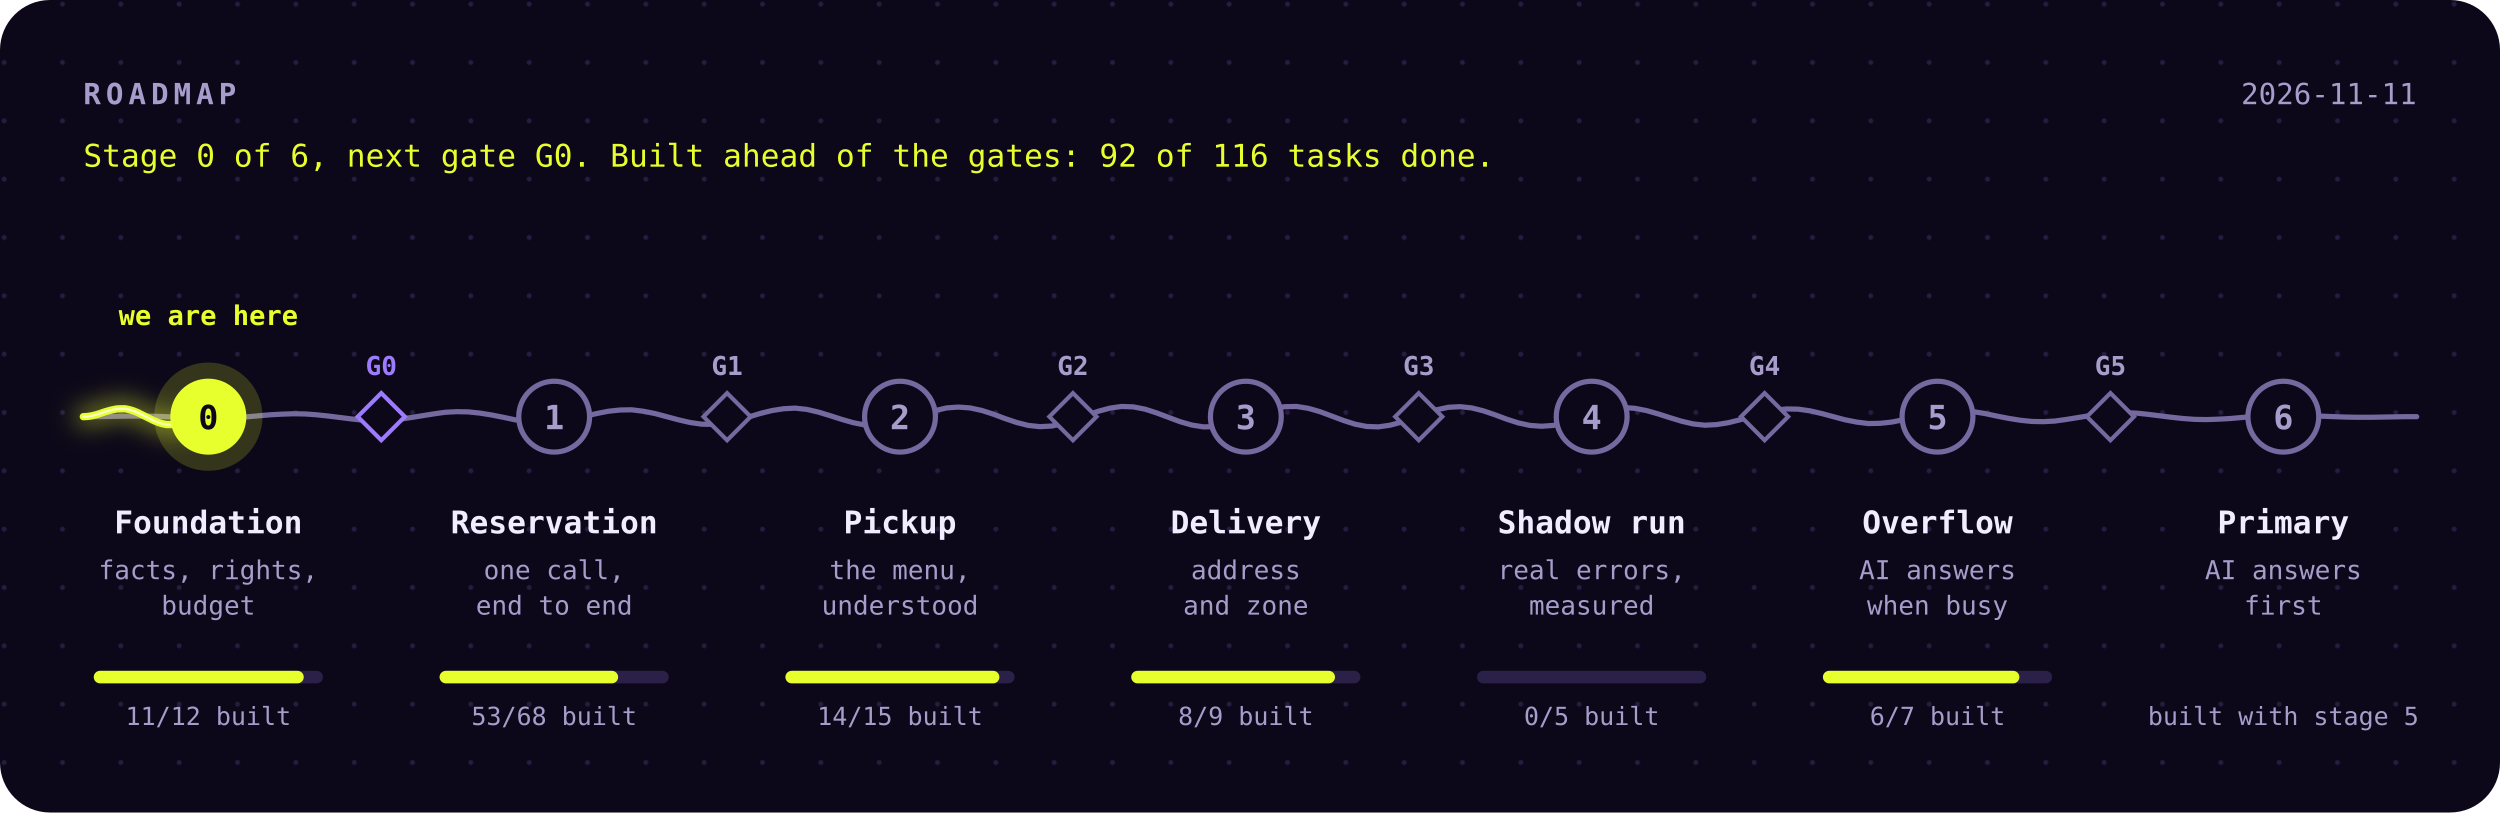
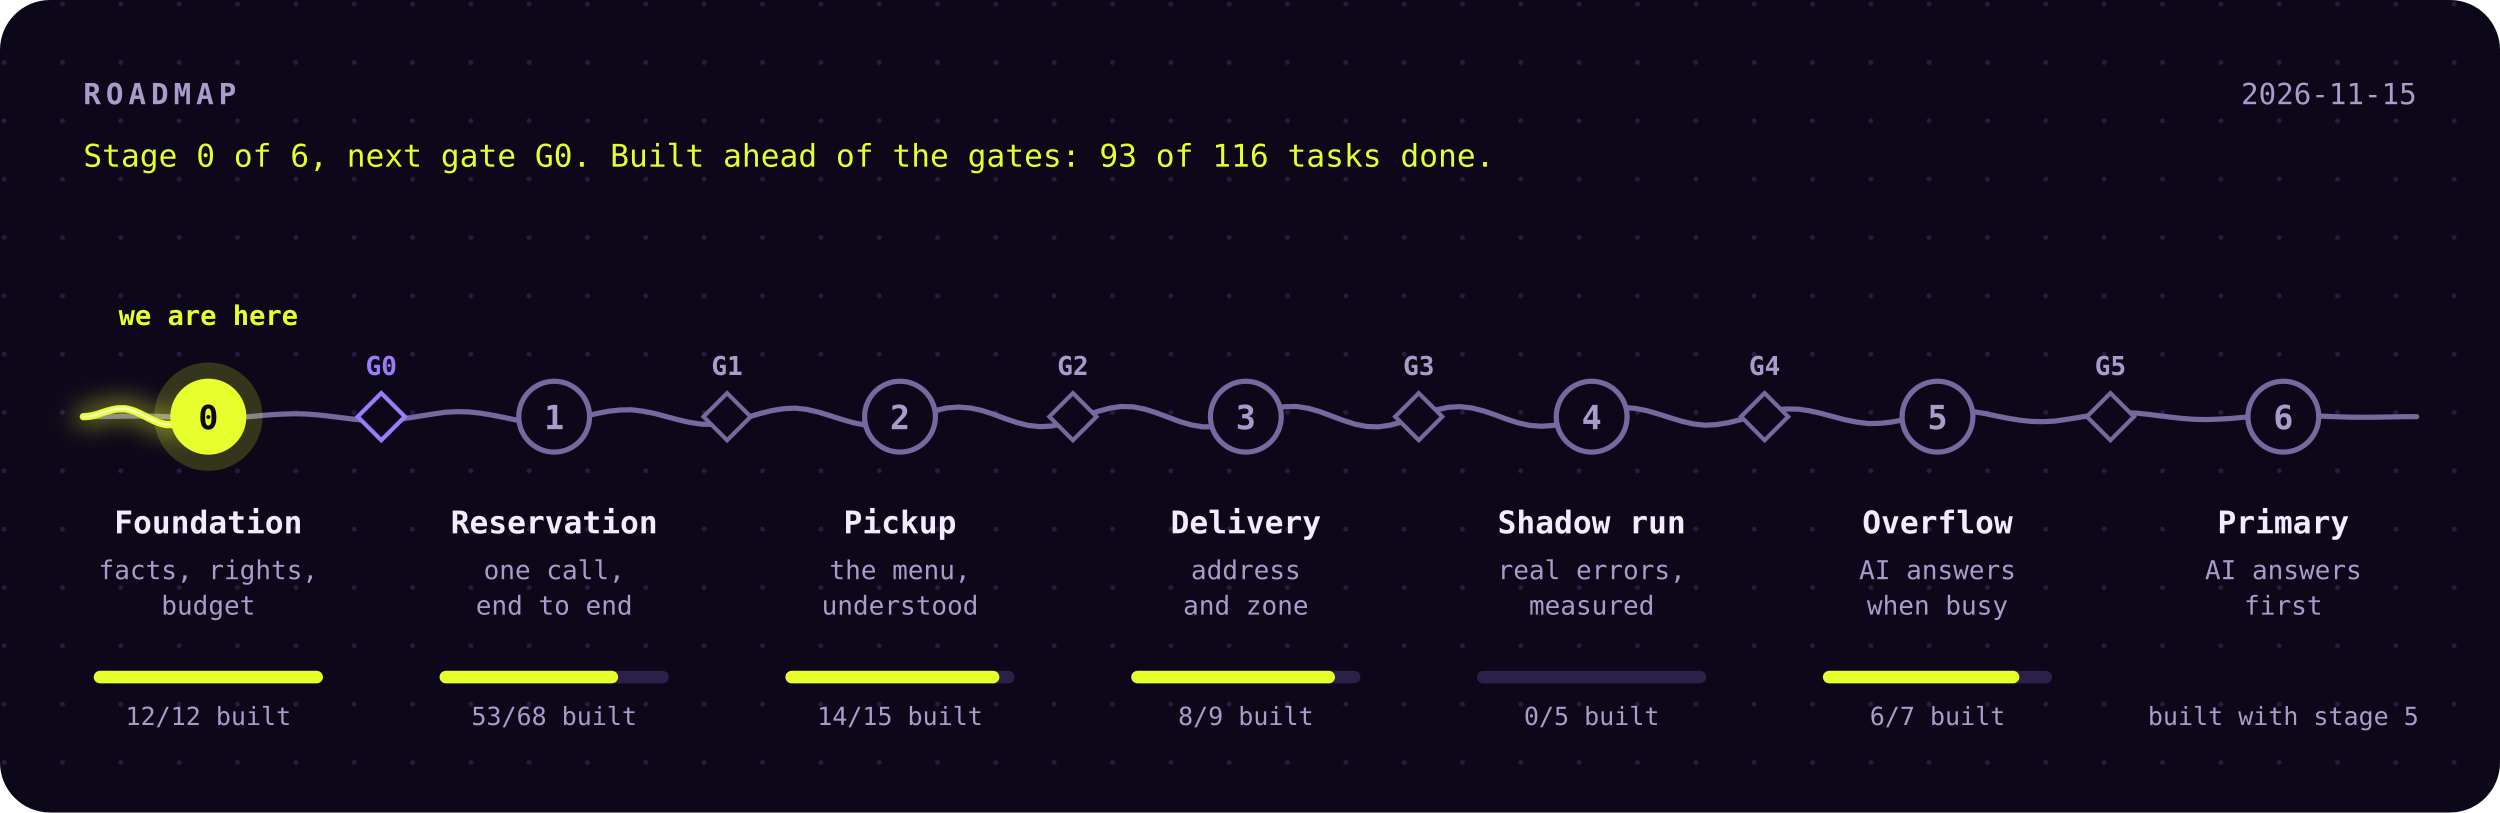
<svg xmlns="http://www.w3.org/2000/svg" width="1200" height="390" viewBox="0 0 1200 390" role="img" aria-labelledby="t d">
  <style>text{font-family:ui-monospace, 'JetBrains Mono', 'SF Mono', Menlo, Consolas, 'DejaVu Sans Mono', monospace}</style>
  <defs>
    <filter id="glow" filterUnits="userSpaceOnUse" x="0" y="0" width="1200" height="390">
      <feGaussianBlur stdDeviation="6" />
    </filter>
    <filter id="soft" filterUnits="userSpaceOnUse" x="0" y="0" width="1200" height="390">
      <feGaussianBlur stdDeviation="2.2" />
    </filter>
  </defs>
  <rect width="1200" height="390" rx="24" fill="#0D0819" />
  <pattern id="dots" width="28" height="28" patternUnits="userSpaceOnUse">
    <circle cx="2" cy="2" r="1.2" fill="#2B2148" />
  </pattern>
  <rect width="1200" height="390" rx="24" fill="url(#dots)" opacity="0.8" />
  <text x="40" y="50" font-size="14" fill="#A89CCB" font-weight="700" letter-spacing="2.4">ROADMAP</text>
-   <text x="1160" y="50" font-size="14" fill="#A89CCB" text-anchor="end">2026-11-11</text>
-   <text x="40" y="80" font-size="15" fill="#E8FF2E">Stage 0 of 6, next gate G0. Built ahead of the gates: 92 of 116 tasks done.</text>
+   <text x="1160" y="50" font-size="14" fill="#A89CCB" text-anchor="end">2026-11-15</text>
+   <text x="40" y="80" font-size="15" fill="#E8FF2E">Stage 0 of 6, next gate G0. Built ahead of the gates: 93 of 116 tasks done.</text>
  <path d="M40 200 L45.6 200 L51.2 199.9 L56.8 199.8 L62.4 199.7 L68 199.7 L73.6 199.8 L79.2 200 L84.8 200.2 L90.4 200.5 L96 200.7 L101.6 200.9 L107.2 200.8 L112.8 200.5 L118.4 200.1 L124 199.6 L129.6 199.1 L135.2 198.8 L140.8 198.6 L146.4 198.7 L152 199.1 L157.6 199.7 L163.2 200.4 L168.8 201.1 L174.4 201.7 L180 201.9 L185.6 201.8 L191.2 201.3 L196.8 200.5 L202.4 199.6 L208 198.7 L213.6 197.9 L219.2 197.6 L224.8 197.7 L230.4 198.3 L236 199.2 L241.6 200.3 L247.2 201.5 L252.8 202.4 L258.4 202.9 L264 202.8 L269.6 202.2 L275.2 201.1 L280.8 199.8 L286.4 198.5 L292 197.4 L297.6 196.8 L303.2 196.7 L308.8 197.4 L314.4 198.5 L320 200 L325.6 201.5 L331.2 202.8 L336.8 203.6 L342.4 203.7 L348 203.1 L353.6 201.9 L359.2 200.2 L364.8 198.5 L370.4 197.1 L376 196.2 L381.6 195.9 L387.2 196.5 L392.8 197.8 L398.4 199.5 L404 201.3 L409.6 202.9 L415.2 204 L420.8 204.4 L426.4 203.9 L432 202.6 L437.6 200.8 L443.2 198.9 L448.8 197.1 L454.4 195.8 L460 195.4 L465.6 195.8 L471.2 197 L476.8 198.8 L482.4 200.9 L488 202.8 L493.6 204.2 L499.2 204.8 L504.8 204.5 L510.4 203.3 L516 201.5 L521.6 199.4 L527.2 197.4 L532.8 195.9 L538.4 195.1 L544 195.3 L549.6 196.4 L555.2 198.2 L560.8 200.3 L566.4 202.4 L572 204 L577.6 204.9 L583.2 204.8 L588.8 203.9 L594.4 202.1 L600 200 L605.6 197.9 L611.2 196.1 L616.8 195.2 L622.4 195.1 L628 196 L633.6 197.6 L639.2 199.7 L644.8 201.8 L650.4 203.6 L656 204.7 L661.6 204.9 L667.2 204.1 L672.8 202.6 L678.4 200.6 L684 198.5 L689.6 196.7 L695.2 195.5 L700.8 195.2 L706.4 195.8 L712 197.2 L717.6 199.1 L723.2 201.2 L728.8 203 L734.4 204.2 L740 204.6 L745.6 204.2 L751.2 202.9 L756.8 201.1 L762.4 199.2 L768 197.4 L773.6 196.1 L779.2 195.6 L784.8 196 L790.4 197.1 L796 198.7 L801.6 200.5 L807.2 202.2 L812.8 203.5 L818.4 204.1 L824 203.8 L829.6 202.9 L835.2 201.5 L840.8 199.8 L846.4 198.1 L852 196.9 L857.6 196.3 L863.2 196.4 L868.8 197.2 L874.4 198.5 L880 200 L885.6 201.5 L891.2 202.6 L896.8 203.3 L902.4 203.2 L908 202.6 L913.6 201.5 L919.2 200.2 L924.8 198.9 L930.4 197.8 L936 197.2 L941.6 197.1 L947.2 197.6 L952.8 198.5 L958.4 199.7 L964 200.8 L969.6 201.7 L975.2 202.3 L980.8 202.4 L986.4 202.1 L992 201.3 L997.6 200.4 L1003.2 199.5 L1008.8 198.7 L1014.4 198.2 L1020 198.1 L1025.6 198.3 L1031.2 198.9 L1036.8 199.6 L1042.4 200.3 L1048 200.9 L1053.6 201.3 L1059.2 201.4 L1064.8 201.2 L1070.4 200.9 L1076 200.4 L1081.6 199.9 L1087.2 199.5 L1092.8 199.2 L1098.4 199.1 L1104 199.3 L1109.6 199.5 L1115.2 199.8 L1120.8 200 L1126.4 200.2 L1132 200.3 L1137.6 200.3 L1143.2 200.2 L1148.8 200.1 L1154.4 200 L1160 200" fill="none" stroke="#76699F" stroke-width="2.5" stroke-linecap="round" />
  <path d="M40 200 L42 199.9 L44 199.6 L46 199.1 L48 198.5 L50 197.8 L52 197.2 L54 196.7 L56 196.3 L58 196.2 L60 196.2 L62 196.6 L64 197.2 L66 198 L68 199 L70 200 L72 201 L74 202 L76 202.8 L78 203.4 L80 203.8 L82 203.8 L84 203.7 L86 203.3 L88 202.8 L90 202.2 L92 201.5 L94 200.9 L96 200.4 L98 200.1 L100 200" fill="none" stroke-linecap="round" stroke-linejoin="round" stroke="#E8FF2E" stroke-width="7.7" opacity="0.55" filter="url(#glow)" />
  <path d="M40 200 L42 199.9 L44 199.6 L46 199.1 L48 198.5 L50 197.8 L52 197.2 L54 196.7 L56 196.3 L58 196.2 L60 196.2 L62 196.6 L64 197.2 L66 198 L68 199 L70 200 L72 201 L74 202 L76 202.8 L78 203.4 L80 203.8 L82 203.8 L84 203.7 L86 203.3 L88 202.8 L90 202.2 L92 201.5 L94 200.9 L96 200.4 L98 200.1 L100 200" fill="none" stroke-linecap="round" stroke-linejoin="round" stroke="#E8FF2E" stroke-width="3.5" />
  <path d="M40 200 L42 199.9 L44 199.6 L46 199.1 L48 198.5 L50 197.8 L52 197.2 L54 196.7 L56 196.3 L58 196.2 L60 196.2 L62 196.6 L64 197.2 L66 198 L68 199 L70 200 L72 201 L74 202 L76 202.8 L78 203.4 L80 203.8 L82 203.8 L84 203.7 L86 203.3 L88 202.8 L90 202.2 L92 201.5 L94 200.9 L96 200.4 L98 200.1 L100 200" fill="none" stroke-linecap="round" stroke-linejoin="round" stroke="#FAFFD6" stroke-width="1.1" opacity="0.9" />
  <circle cx="100" cy="200" r="26" fill="#E8FF2E" opacity="0.18" />
  <text x="100" y="156" font-size="13" fill="#E8FF2E" text-anchor="middle" font-weight="700">we are here</text>
  <circle cx="100" cy="200" r="17" fill="#E8FF2E" stroke="#E8FF2E" stroke-width="2.5" />
  <text x="100" y="206" font-size="16" fill="#0D0819" text-anchor="middle" font-weight="700">0</text>
  <text x="100" y="256" font-size="15" fill="#F1ECFF" text-anchor="middle" font-weight="700">Foundation</text>
  <text x="100" y="278" font-size="12.5" fill="#A89CCB" text-anchor="middle">facts, rights,</text>
  <text x="100" y="295" font-size="12.5" fill="#A89CCB" text-anchor="middle">budget</text>
  <rect x="45" y="322" width="110" height="6" rx="3" fill="#2B2148" />
-   <rect x="45" y="322" width="100.8" height="6" rx="3" fill="#E8FF2E" />
-   <text x="100" y="348" font-size="12" fill="#A89CCB" text-anchor="middle">11/12 built</text>
+   <rect x="45" y="322" width="110" height="6" rx="3" fill="#E8FF2E" />
+   <text x="100" y="348" font-size="12" fill="#A89CCB" text-anchor="middle">12/12 built</text>
  <rect x="175" y="192" width="16" height="16" transform="rotate(45 183 200)" fill="#0D0819" stroke="#9D7BFF" stroke-width="2" />
  <text x="183" y="180" font-size="12.5" fill="#9D7BFF" text-anchor="middle" font-weight="700">G0</text>
  <circle cx="266" cy="200" r="17" fill="#0D0819" stroke="#76699F" stroke-width="2.5" />
  <text x="266" y="206" font-size="16" fill="#A89CCB" text-anchor="middle" font-weight="700">1</text>
  <text x="266" y="256" font-size="15" fill="#F1ECFF" text-anchor="middle" font-weight="700">Reservation</text>
  <text x="266" y="278" font-size="12.5" fill="#A89CCB" text-anchor="middle">one call,</text>
  <text x="266" y="295" font-size="12.5" fill="#A89CCB" text-anchor="middle">end to end</text>
  <rect x="211" y="322" width="110" height="6" rx="3" fill="#2B2148" />
  <rect x="211" y="322" width="85.7" height="6" rx="3" fill="#E8FF2E" />
  <text x="266" y="348" font-size="12" fill="#A89CCB" text-anchor="middle">53/68 built</text>
  <rect x="341" y="192" width="16" height="16" transform="rotate(45 349 200)" fill="#0D0819" stroke="#76699F" stroke-width="2" />
  <text x="349" y="180" font-size="12.5" fill="#A89CCB" text-anchor="middle" font-weight="700">G1</text>
  <circle cx="432" cy="200" r="17" fill="#0D0819" stroke="#76699F" stroke-width="2.5" />
  <text x="432" y="206" font-size="16" fill="#A89CCB" text-anchor="middle" font-weight="700">2</text>
  <text x="432" y="256" font-size="15" fill="#F1ECFF" text-anchor="middle" font-weight="700">Pickup</text>
  <text x="432" y="278" font-size="12.5" fill="#A89CCB" text-anchor="middle">the menu,</text>
  <text x="432" y="295" font-size="12.5" fill="#A89CCB" text-anchor="middle">understood</text>
  <rect x="377" y="322" width="110" height="6" rx="3" fill="#2B2148" />
  <rect x="377" y="322" width="102.7" height="6" rx="3" fill="#E8FF2E" />
  <text x="432" y="348" font-size="12" fill="#A89CCB" text-anchor="middle">14/15 built</text>
  <rect x="507" y="192" width="16" height="16" transform="rotate(45 515 200)" fill="#0D0819" stroke="#76699F" stroke-width="2" />
  <text x="515" y="180" font-size="12.5" fill="#A89CCB" text-anchor="middle" font-weight="700">G2</text>
  <circle cx="598" cy="200" r="17" fill="#0D0819" stroke="#76699F" stroke-width="2.5" />
  <text x="598" y="206" font-size="16" fill="#A89CCB" text-anchor="middle" font-weight="700">3</text>
  <text x="598" y="256" font-size="15" fill="#F1ECFF" text-anchor="middle" font-weight="700">Delivery</text>
  <text x="598" y="278" font-size="12.5" fill="#A89CCB" text-anchor="middle">address</text>
  <text x="598" y="295" font-size="12.5" fill="#A89CCB" text-anchor="middle">and zone</text>
  <rect x="543" y="322" width="110" height="6" rx="3" fill="#2B2148" />
  <rect x="543" y="322" width="97.8" height="6" rx="3" fill="#E8FF2E" />
  <text x="598" y="348" font-size="12" fill="#A89CCB" text-anchor="middle">8/9 built</text>
  <rect x="673" y="192" width="16" height="16" transform="rotate(45 681 200)" fill="#0D0819" stroke="#76699F" stroke-width="2" />
  <text x="681" y="180" font-size="12.5" fill="#A89CCB" text-anchor="middle" font-weight="700">G3</text>
  <circle cx="764" cy="200" r="17" fill="#0D0819" stroke="#76699F" stroke-width="2.5" />
  <text x="764" y="206" font-size="16" fill="#A89CCB" text-anchor="middle" font-weight="700">4</text>
  <text x="764" y="256" font-size="15" fill="#F1ECFF" text-anchor="middle" font-weight="700">Shadow run</text>
  <text x="764" y="278" font-size="12.5" fill="#A89CCB" text-anchor="middle">real errors,</text>
  <text x="764" y="295" font-size="12.5" fill="#A89CCB" text-anchor="middle">measured</text>
  <rect x="709" y="322" width="110" height="6" rx="3" fill="#2B2148" />
  <rect x="709" y="322" width="0" height="6" rx="3" fill="#E8FF2E" />
  <text x="764" y="348" font-size="12" fill="#A89CCB" text-anchor="middle">0/5 built</text>
  <rect x="839" y="192" width="16" height="16" transform="rotate(45 847 200)" fill="#0D0819" stroke="#76699F" stroke-width="2" />
  <text x="847" y="180" font-size="12.5" fill="#A89CCB" text-anchor="middle" font-weight="700">G4</text>
  <circle cx="930" cy="200" r="17" fill="#0D0819" stroke="#76699F" stroke-width="2.5" />
  <text x="930" y="206" font-size="16" fill="#A89CCB" text-anchor="middle" font-weight="700">5</text>
  <text x="930" y="256" font-size="15" fill="#F1ECFF" text-anchor="middle" font-weight="700">Overflow</text>
  <text x="930" y="278" font-size="12.5" fill="#A89CCB" text-anchor="middle">AI answers</text>
  <text x="930" y="295" font-size="12.5" fill="#A89CCB" text-anchor="middle">when busy</text>
  <rect x="875" y="322" width="110" height="6" rx="3" fill="#2B2148" />
  <rect x="875" y="322" width="94.3" height="6" rx="3" fill="#E8FF2E" />
  <text x="930" y="348" font-size="12" fill="#A89CCB" text-anchor="middle">6/7 built</text>
  <rect x="1005" y="192" width="16" height="16" transform="rotate(45 1013 200)" fill="#0D0819" stroke="#76699F" stroke-width="2" />
  <text x="1013" y="180" font-size="12.5" fill="#A89CCB" text-anchor="middle" font-weight="700">G5</text>
  <circle cx="1096" cy="200" r="17" fill="#0D0819" stroke="#76699F" stroke-width="2.5" />
  <text x="1096" y="206" font-size="16" fill="#A89CCB" text-anchor="middle" font-weight="700">6</text>
  <text x="1096" y="256" font-size="15" fill="#F1ECFF" text-anchor="middle" font-weight="700">Primary</text>
  <text x="1096" y="278" font-size="12.5" fill="#A89CCB" text-anchor="middle">AI answers</text>
  <text x="1096" y="295" font-size="12.5" fill="#A89CCB" text-anchor="middle">first</text>
  <text x="1096" y="348" font-size="12" fill="#A89CCB" text-anchor="middle">built with stage 5</text>
</svg>
